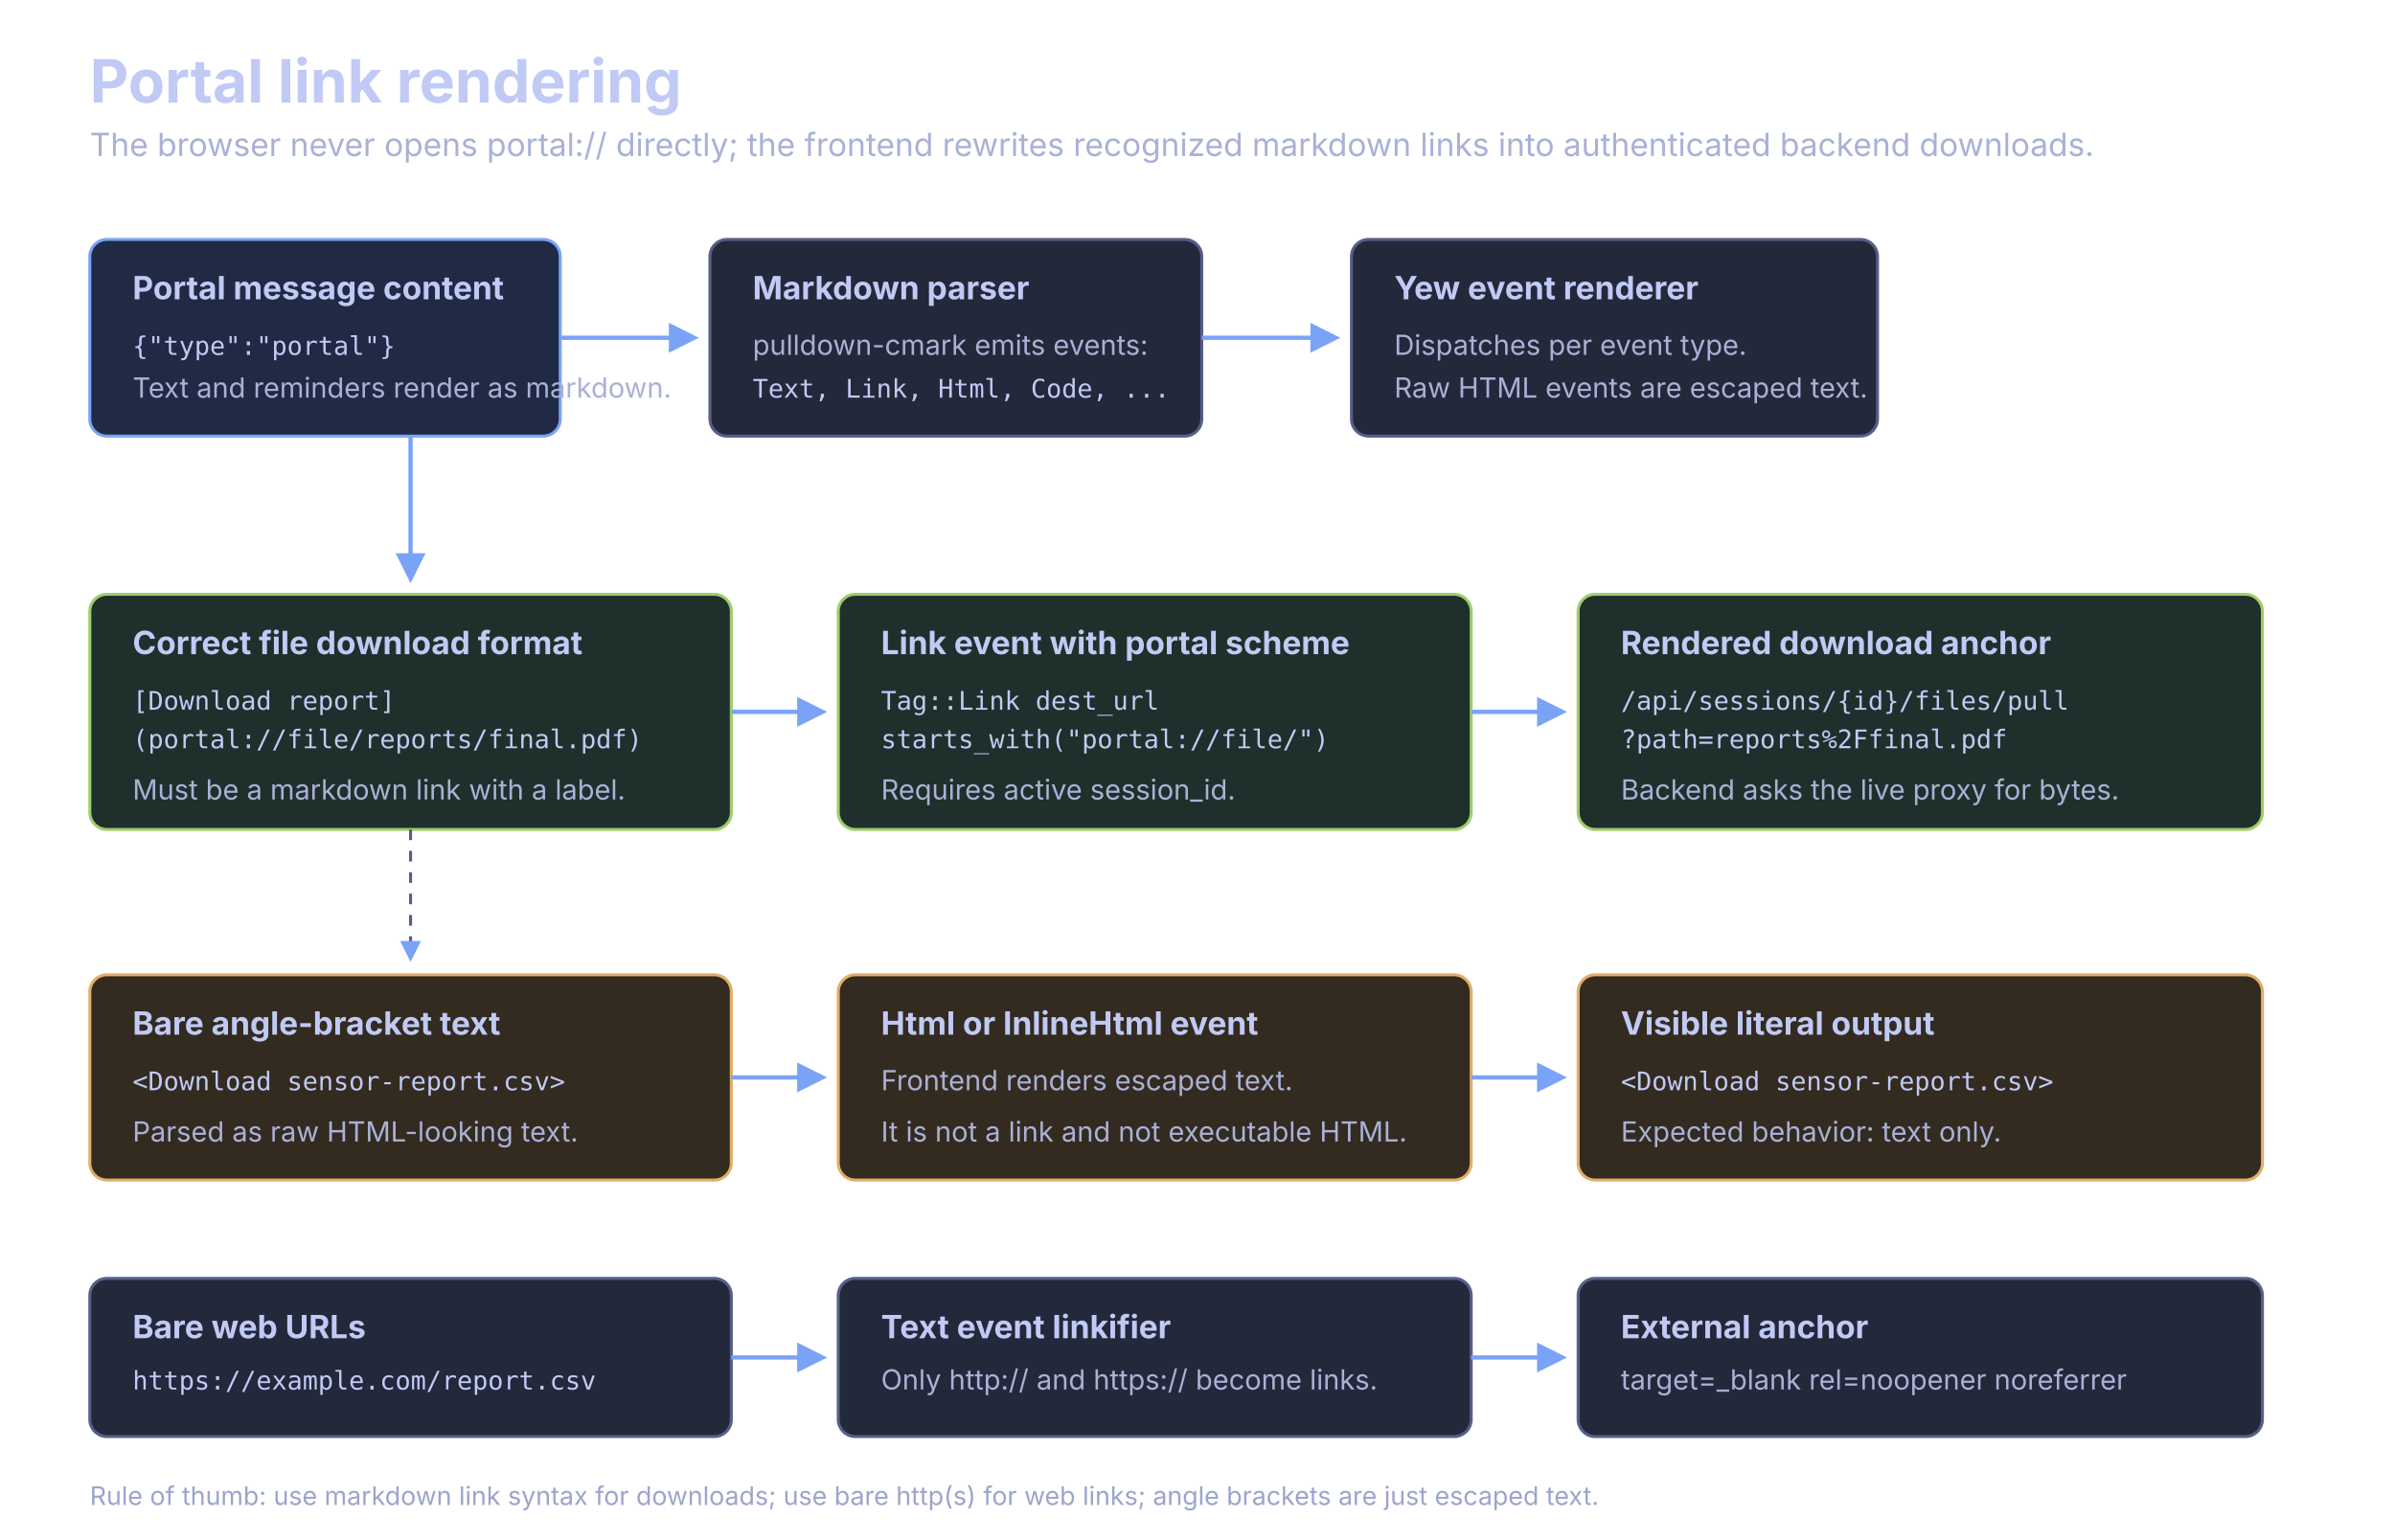
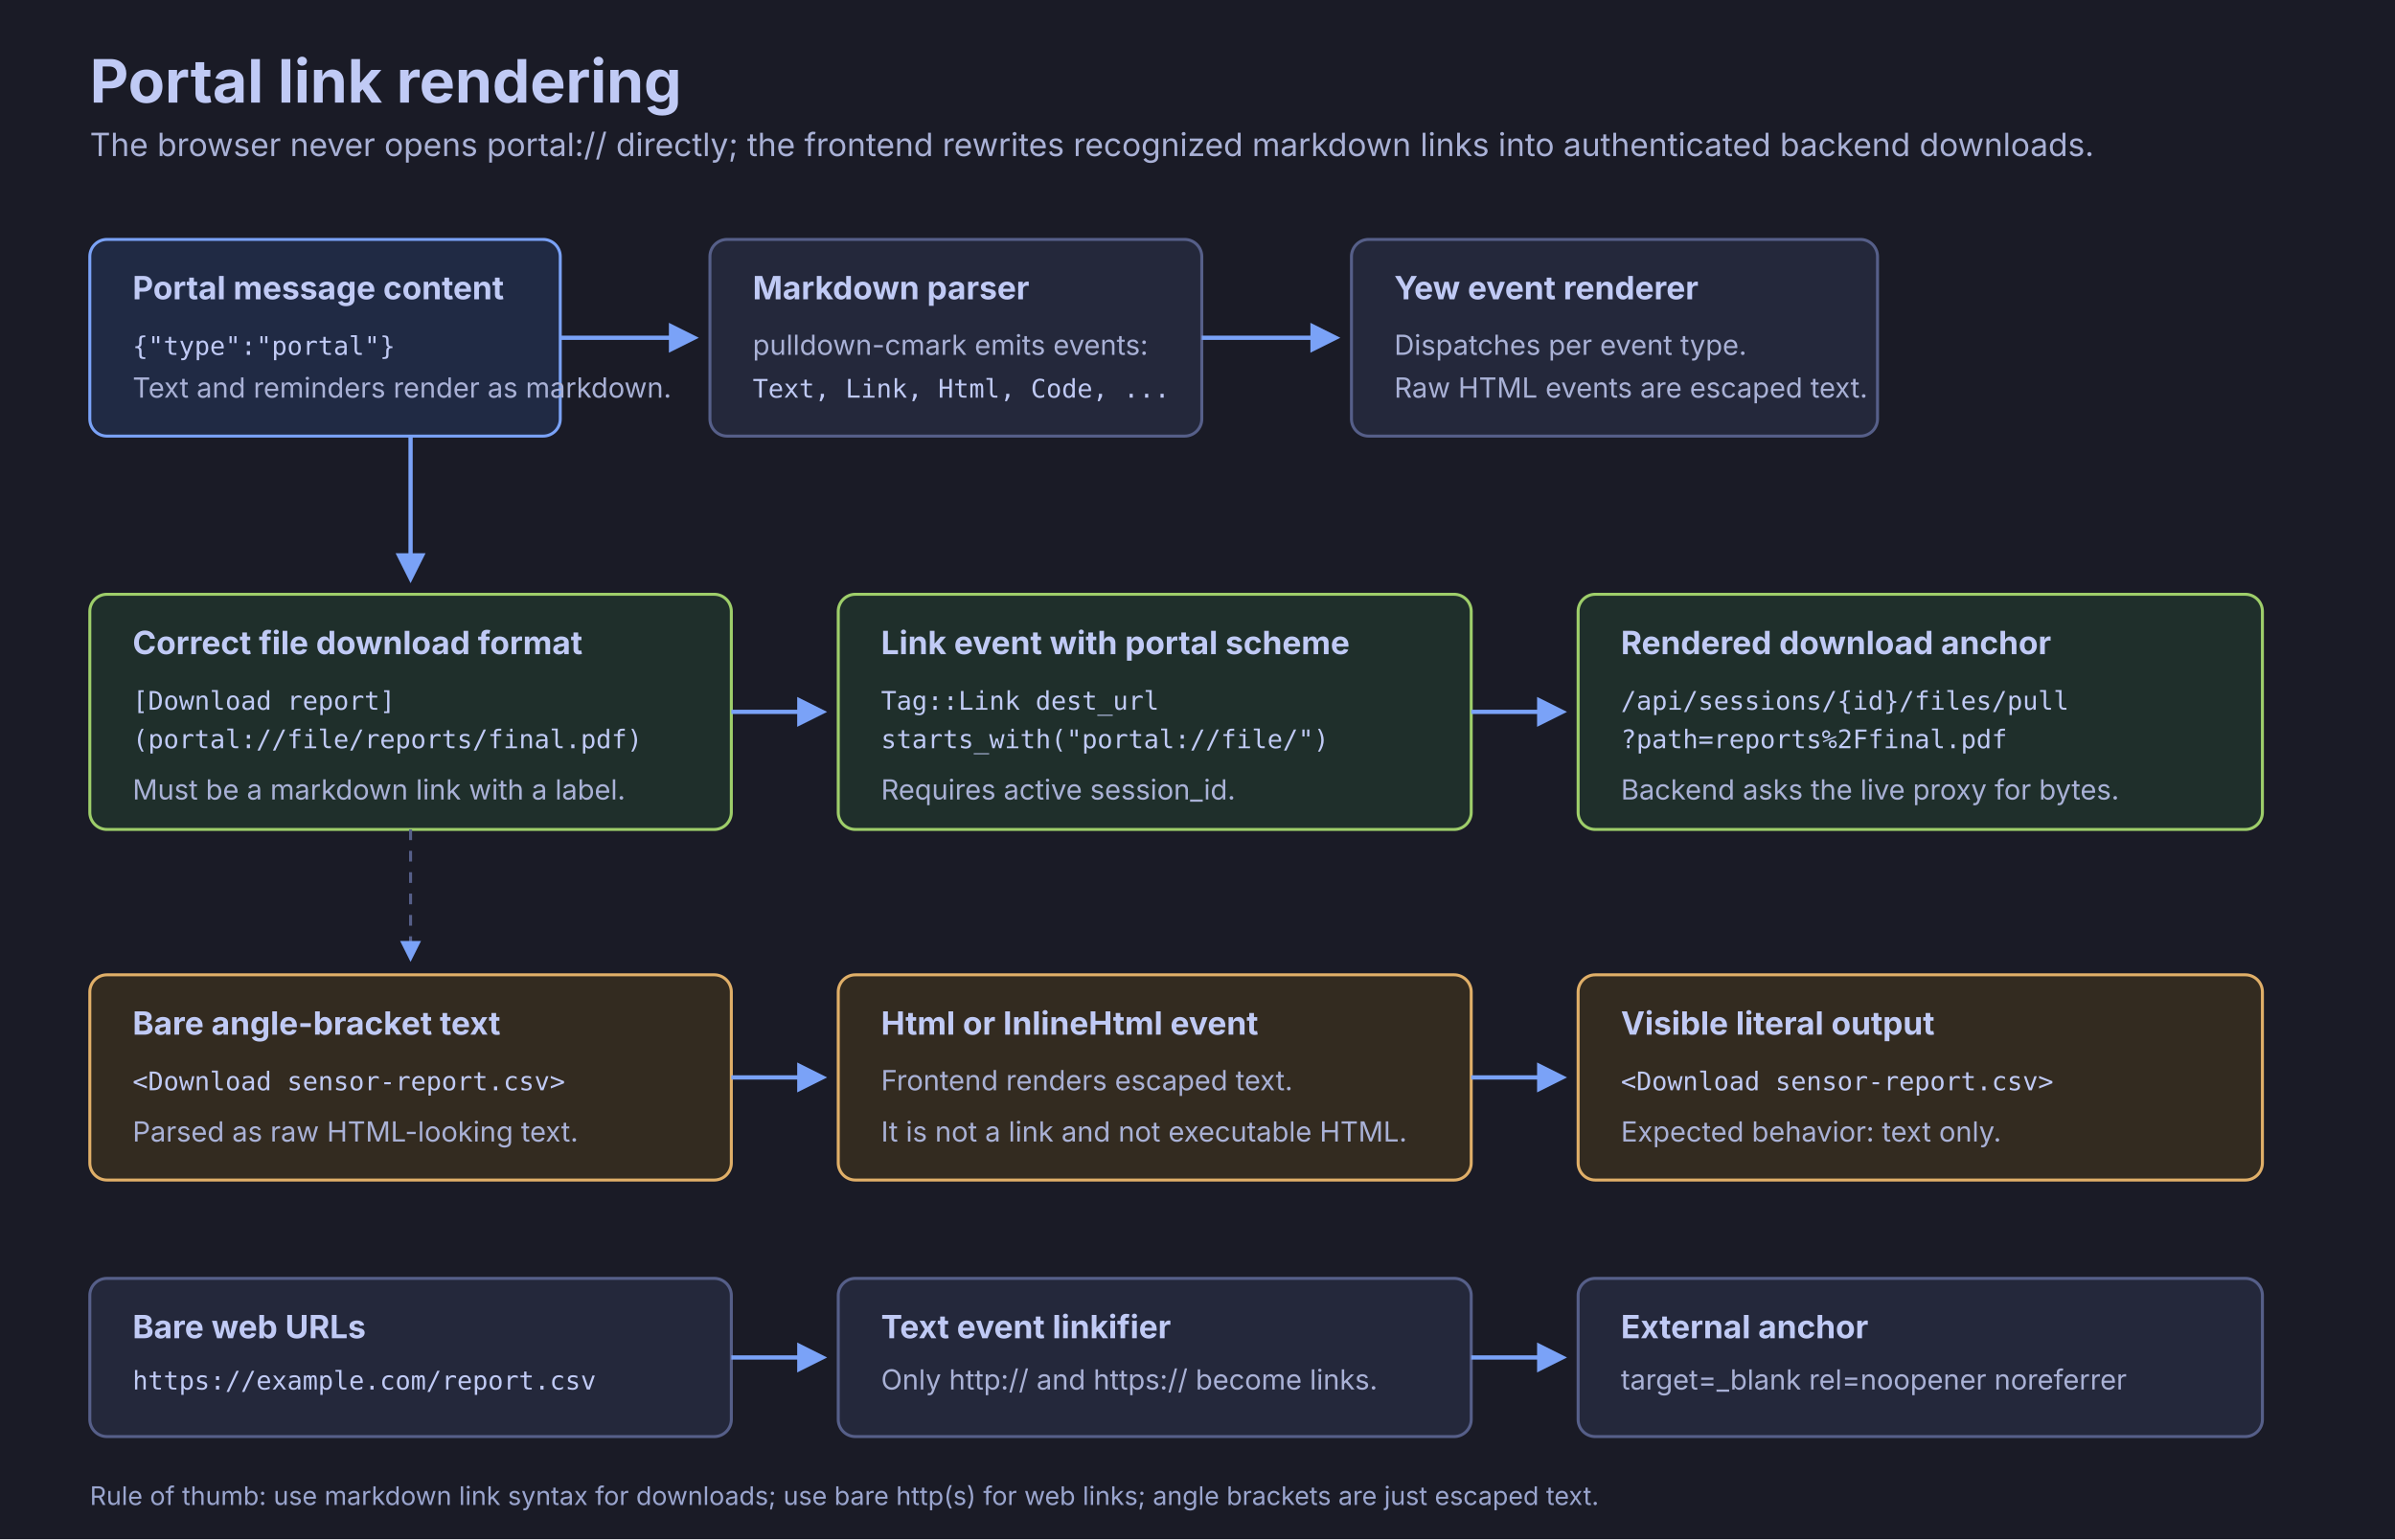
<svg xmlns="http://www.w3.org/2000/svg" width="1120" height="720" viewBox="0 0 1120 720" role="img" aria-labelledby="title desc">
+   <rect x="0" y="0" width="1120" height="720" fill="#1a1b26" />
  <defs>
    <marker id="arrow" viewBox="0 0 10 10" refX="8" refY="5" markerWidth="7" markerHeight="7" orient="auto-start-reverse">
      <path d="M 0 0 L 10 5 L 0 10 z" fill="#7aa2f7" />
    </marker>
    <style>
      .title { fill: #c0caf5; font: 700 28px system-ui, -apple-system, Segoe UI, sans-serif; }
      .subtitle { fill: #a9b1d6; font: 15px system-ui, -apple-system, Segoe UI, sans-serif; }
      .label { fill: #c0caf5; font: 700 15px system-ui, -apple-system, Segoe UI, sans-serif; }
      .text { fill: #a9b1d6; font: 13px system-ui, -apple-system, Segoe UI, sans-serif; }
      .code { fill: #c0caf5; font: 12px ui-monospace, SFMono-Regular, Menlo, Consolas, monospace; }
      .small { fill: #9aa5ce; font: 12px system-ui, -apple-system, Segoe UI, sans-serif; }
      .box { fill: #24283b; stroke: #565f89; stroke-width: 1.4; rx: 8; }
      .good { fill: #1f2f2b; stroke: #9ece6a; stroke-width: 1.4; rx: 8; }
      .warn { fill: #332b20; stroke: #e0af68; stroke-width: 1.4; rx: 8; }
      .bad { fill: #322432; stroke: #f7768e; stroke-width: 1.4; rx: 8; }
      .blue { fill: #202a44; stroke: #7aa2f7; stroke-width: 1.4; rx: 8; }
      .line { stroke: #7aa2f7; stroke-width: 2; fill: none; marker-end: url(#arrow); }
      .muted-line { stroke: #565f89; stroke-width: 1.4; fill: none; stroke-dasharray: 5 5; marker-end: url(#arrow); }
    </style>
  </defs>
  <text x="42" y="48" class="title">Portal link rendering</text>
  <text x="42" y="73" class="subtitle">The browser never opens portal:// directly; the frontend rewrites recognized markdown links into authenticated backend downloads.</text>
  <rect x="42" y="112" width="220" height="92" class="blue" />
  <text x="62" y="140" class="label">Portal message content</text>
  <text x="62" y="166" class="code">{"type":"portal"}</text>
  <text x="62" y="186" class="text">Text and reminders render as markdown.</text>
  <rect x="332" y="112" width="230" height="92" class="box" />
  <text x="352" y="140" class="label">Markdown parser</text>
  <text x="352" y="166" class="text">pulldown-cmark emits events:</text>
  <text x="352" y="186" class="code">Text, Link, Html, Code, ...</text>
  <rect x="632" y="112" width="246" height="92" class="box" />
  <text x="652" y="140" class="label">Yew event renderer</text>
  <text x="652" y="166" class="text">Dispatches per event type.</text>
  <text x="652" y="186" class="text">Raw HTML events are escaped text.</text>
  <path d="M 262 158 L 324 158" class="line" />
  <path d="M 562 158 L 624 158" class="line" />
  <rect x="42" y="278" width="300" height="110" class="good" />
  <text x="62" y="306" class="label">Correct file download format</text>
  <text x="62" y="332" class="code">[Download report]</text>
  <text x="62" y="350" class="code">(portal://file/reports/final.pdf)</text>
  <text x="62" y="374" class="text">Must be a markdown link with a label.</text>
  <rect x="392" y="278" width="296" height="110" class="good" />
  <text x="412" y="306" class="label">Link event with portal scheme</text>
  <text x="412" y="332" class="code">Tag::Link dest_url</text>
  <text x="412" y="350" class="code">starts_with("portal://file/")</text>
  <text x="412" y="374" class="text">Requires active session_id.</text>
  <rect x="738" y="278" width="320" height="110" class="good" />
  <text x="758" y="306" class="label">Rendered download anchor</text>
  <text x="758" y="332" class="code">/api/sessions/{id}/files/pull</text>
  <text x="758" y="350" class="code">?path=reports%2Ffinal.pdf</text>
  <text x="758" y="374" class="text">Backend asks the live proxy for bytes.</text>
  <path d="M 192 204 C 192 238 192 248 192 270" class="line" />
  <path d="M 342 333 L 384 333" class="line" />
  <path d="M 688 333 L 730 333" class="line" />
  <rect x="42" y="456" width="300" height="96" class="warn" />
  <text x="62" y="484" class="label">Bare angle-bracket text</text>
  <text x="62" y="510" class="code">&lt;Download sensor-report.csv&gt;</text>
  <text x="62" y="534" class="text">Parsed as raw HTML-looking text.</text>
  <rect x="392" y="456" width="296" height="96" class="warn" />
  <text x="412" y="484" class="label">Html or InlineHtml event</text>
  <text x="412" y="510" class="text">Frontend renders escaped text.</text>
  <text x="412" y="534" class="text">It is not a link and not executable HTML.</text>
  <rect x="738" y="456" width="320" height="96" class="warn" />
  <text x="758" y="484" class="label">Visible literal output</text>
  <text x="758" y="510" class="code">&lt;Download sensor-report.csv&gt;</text>
  <text x="758" y="534" class="text">Expected behavior: text only.</text>
  <path d="M 192 388 C 192 420 192 430 192 448" class="muted-line" />
  <path d="M 342 504 L 384 504" class="line" />
  <path d="M 688 504 L 730 504" class="line" />
  <rect x="42" y="598" width="300" height="74" class="box" />
  <text x="62" y="626" class="label">Bare web URLs</text>
  <text x="62" y="650" class="code">https://example.com/report.csv</text>
  <rect x="392" y="598" width="296" height="74" class="box" />
  <text x="412" y="626" class="label">Text event linkifier</text>
  <text x="412" y="650" class="text">Only http:// and https:// become links.</text>
  <rect x="738" y="598" width="320" height="74" class="box" />
  <text x="758" y="626" class="label">External anchor</text>
  <text x="758" y="650" class="text">target=_blank rel=noopener noreferrer</text>
  <path d="M 342 635 L 384 635" class="line" />
  <path d="M 688 635 L 730 635" class="line" />
  <text x="42" y="704" class="small">Rule of thumb: use markdown link syntax for downloads; use bare http(s) for web links; angle brackets are just escaped text.</text>
</svg>
